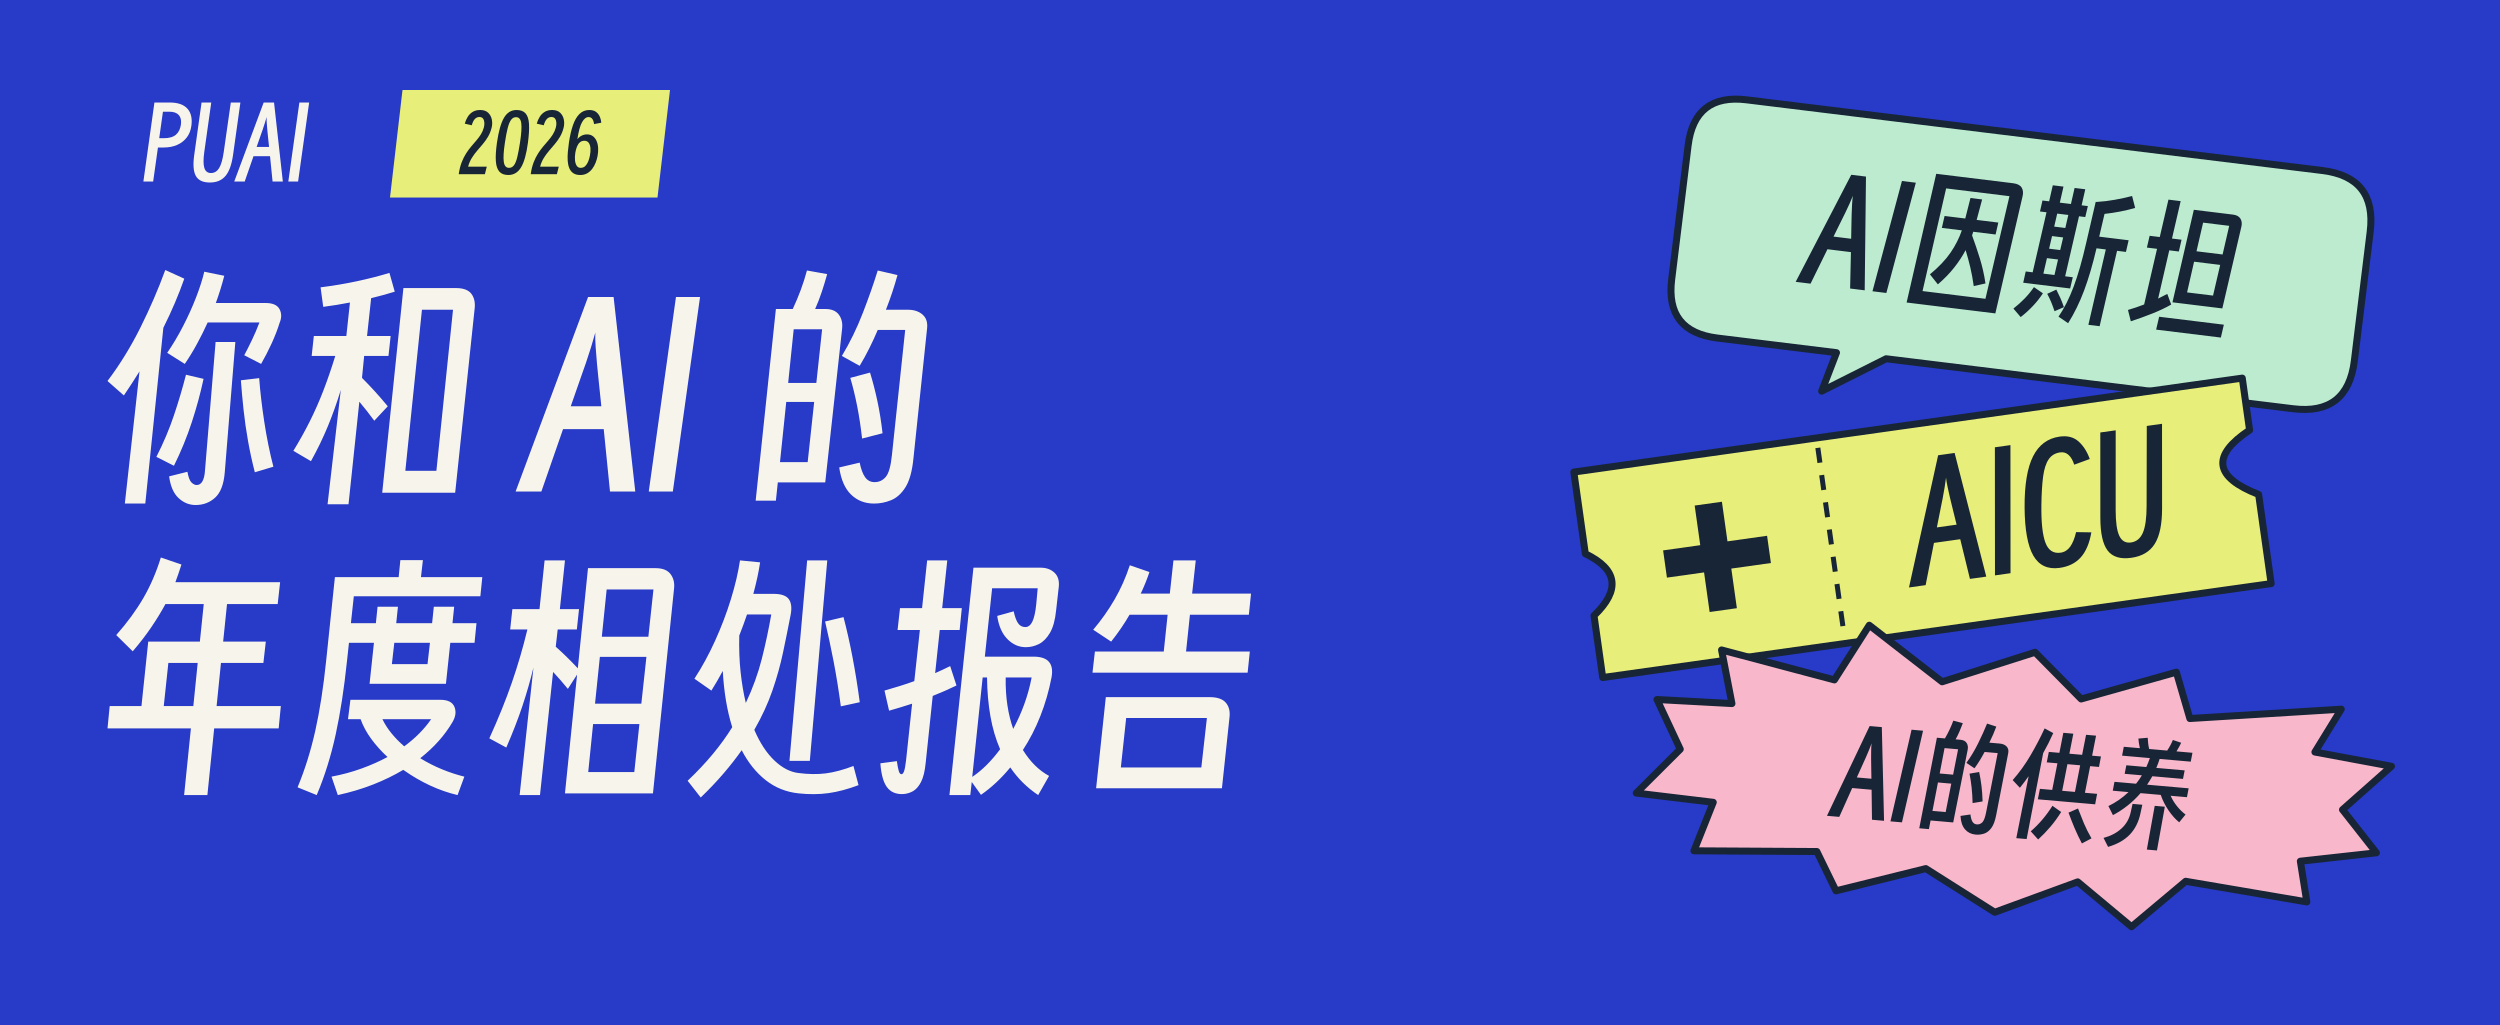
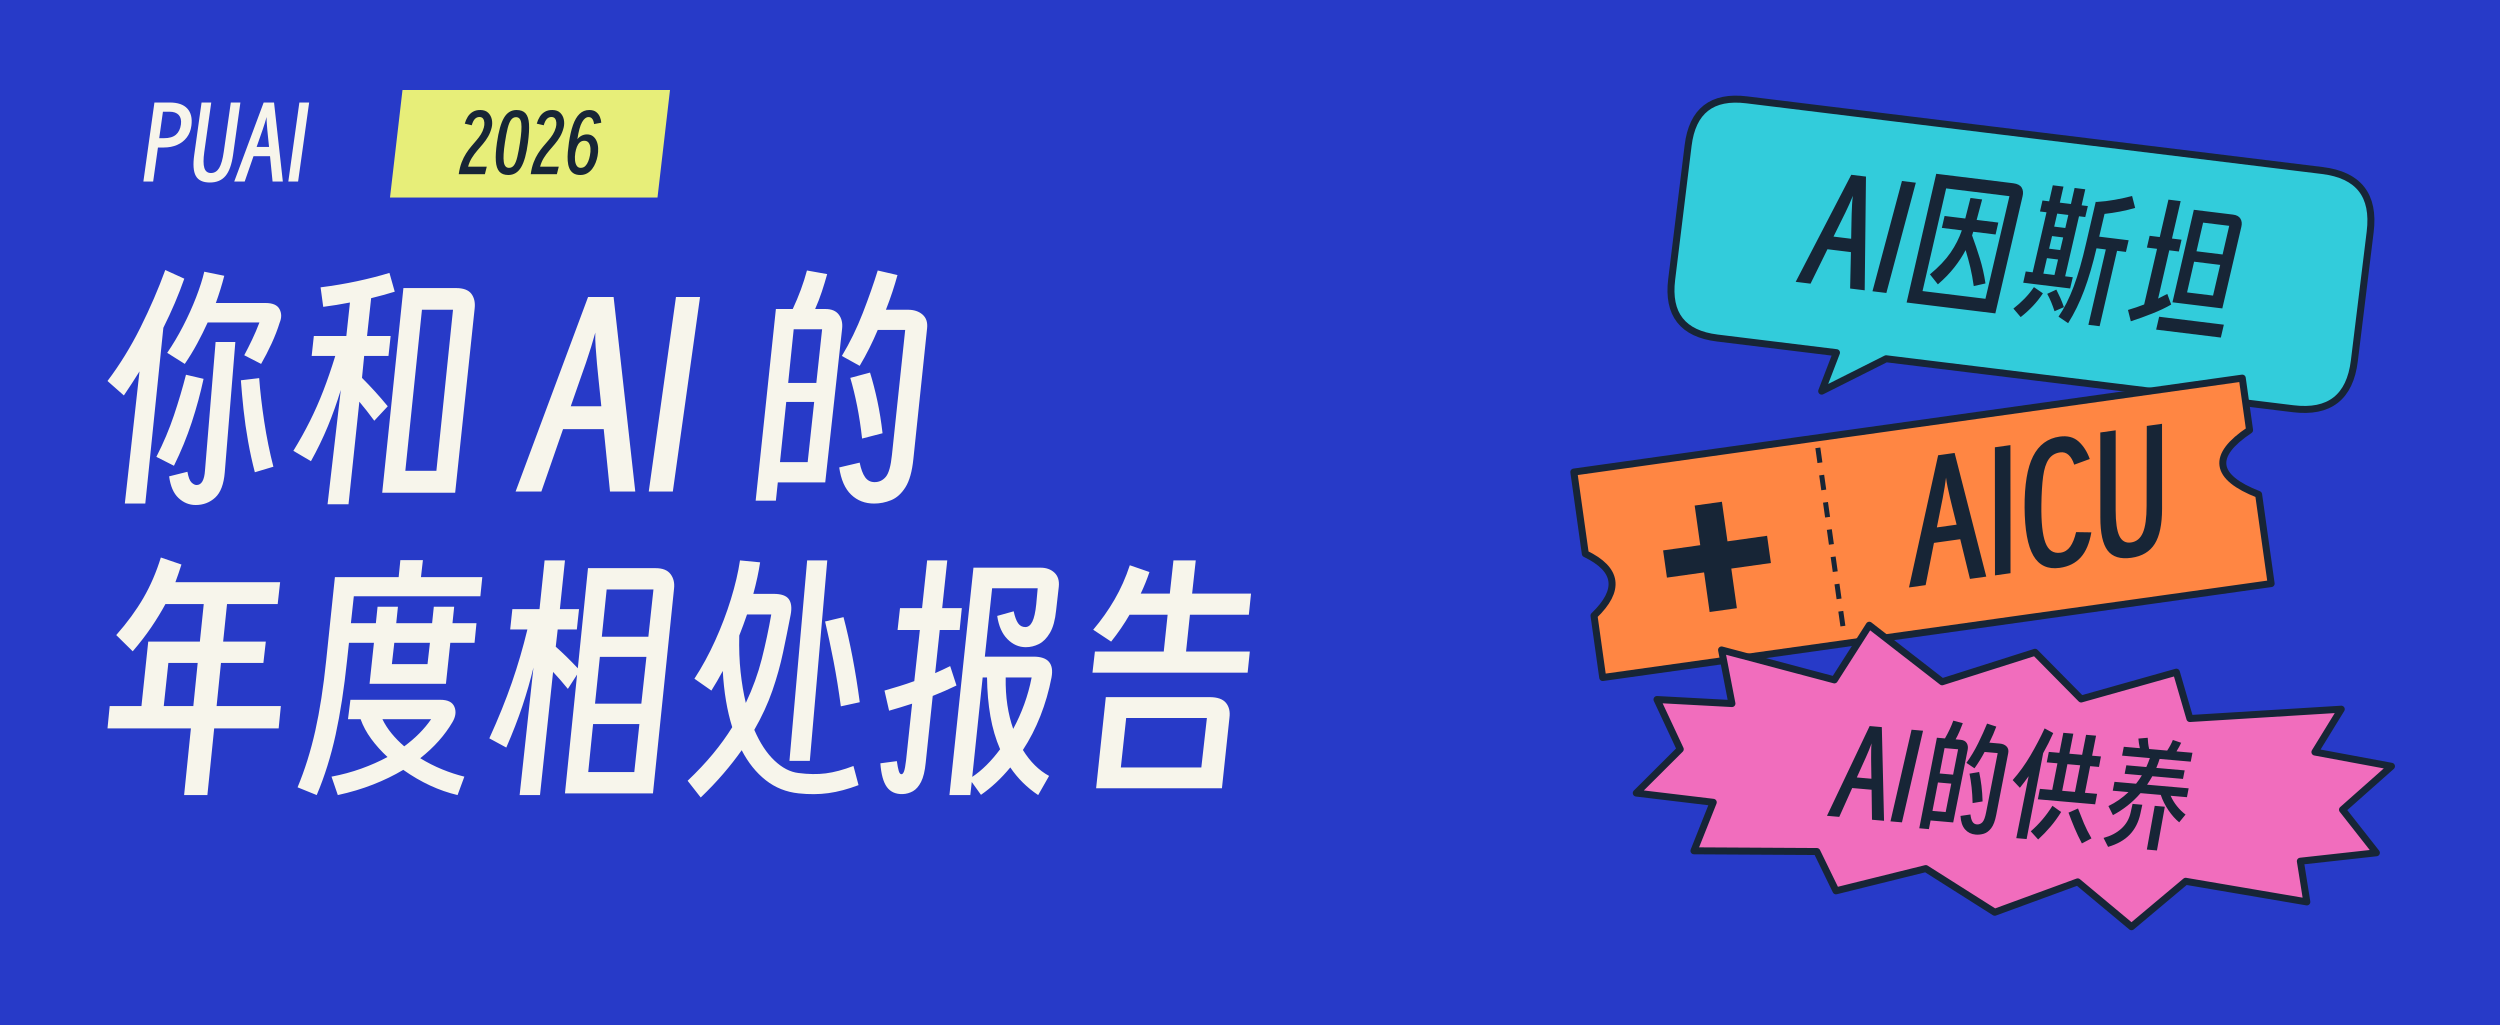
<svg xmlns="http://www.w3.org/2000/svg" width="1000" height="410" viewBox="0 0 1000 410" role="img" aria-labelledby="title desc">
  <rect x="0" y="0" width="1000" height="410" fill="#273AC8" />
  <path fill="#F7F5EB" transform="translate(56.92 71.44) scale(0.03912 -0.03912)" d="M111 -30H11L124 778H281Q403 778 460.0 716.5Q517 655 502 541Q493 471 455.0 421.0Q417 371 356.5 344.5Q296 318 220 318H160ZM277 684H211L173 413H220Q303 413 344.5 449.5Q386 486 395 554Q403 617 372.5 650.5Q342 684 277 684ZM833 274 905 778H1003L928 242Q907 94 850.5 27.0Q794 -40 691 -40Q585 -40 547.5 27.0Q510 94 531 242L606 778H705L634 274Q618 160 634.5 108.5Q651 57 702 57Q755 57 786.0 108.5Q817 160 833 274ZM1332 -30 1306 229H1137L1047 -30H940L1241 778H1347L1437 -30ZM1213 450 1169 324H1296L1284 440Q1281 466 1278.0 500.5Q1275 535 1272.5 569.5Q1270 604 1271 630Q1264 604 1253.5 570.0Q1243 536 1232.0 504.0Q1221 472 1213 450ZM1593 -30H1493L1606 778H1706Z" />
  <path fill="#E7EE79" d="M161 36H268L263 79H156Z" />
  <path fill="#172536" transform="translate(183.62 68.73) scale(0.031783 -0.031783)" d="M349 65 325 -30H-4Q8 55 32.5 118.5Q57 182 88.5 231.0Q120 280 153.5 319.5Q187 359 218.5 395.5Q250 432 274.5 471.0Q299 510 312 557Q321 590 318.5 620.5Q316 651 301.5 670.5Q287 690 256 690Q223 690 199.0 665.0Q175 640 160 586L72 606Q85 654 110.0 693.5Q135 733 174.5 756.0Q214 779 270 778Q332 777 367.0 743.0Q402 709 412.5 658.5Q423 608 410 555Q394 492 365.0 442.5Q336 393 300.0 350.5Q264 308 227.5 265.5Q191 223 161.0 175.0Q131 127 114 65ZM620 -40Q545 -40 507.0 3.0Q469 46 463.0 136.0Q457 226 477 367Q508 582 565.5 680.0Q623 778 723 778Q800 778 837.5 735.0Q875 692 880.5 601.5Q886 511 867 367Q839 155 781.0 57.5Q723 -40 620 -40ZM629 50Q667 50 691.5 83.0Q716 116 733.0 186.5Q750 257 767 367Q793 535 783.0 611.5Q773 688 717 688Q680 688 655.0 654.5Q630 621 612.0 550.0Q594 479 577 367Q552 201 563.0 125.5Q574 50 629 50ZM1255 65 1231 -30H902Q914 55 938.5 118.5Q963 182 994.5 231.0Q1026 280 1059.5 319.5Q1093 359 1124.5 395.5Q1156 432 1180.5 471.0Q1205 510 1218 557Q1227 590 1224.5 620.5Q1222 651 1207.5 670.5Q1193 690 1162 690Q1129 690 1105.0 665.0Q1081 640 1066 586L978 606Q991 654 1016.0 693.5Q1041 733 1080.5 756.0Q1120 779 1176 778Q1238 777 1273.0 743.0Q1308 709 1318.5 658.5Q1329 608 1316 555Q1300 492 1271.0 442.5Q1242 393 1206.0 350.5Q1170 308 1133.5 265.5Q1097 223 1067.0 175.0Q1037 127 1020 65ZM1699 601Q1697 620 1690.5 640.5Q1684 661 1669.0 675.0Q1654 689 1628 689Q1585 689 1548.5 625.5Q1512 562 1489 410Q1510 438 1541.5 454.5Q1573 471 1610 471Q1655 471 1685.0 448.0Q1715 425 1731.5 386.5Q1748 348 1750.5 299.0Q1753 250 1743 198Q1735 156 1718.5 114.0Q1702 72 1675.5 37.0Q1649 2 1612.0 -19.0Q1575 -40 1526 -40Q1471 -40 1437.5 -17.0Q1404 6 1387.5 46.0Q1371 86 1367.5 138.0Q1364 190 1369.0 249.0Q1374 308 1383 369Q1402 497 1434.0 588.5Q1466 680 1516.5 729.0Q1567 778 1639 778Q1695 778 1727.0 752.0Q1759 726 1773.5 689.0Q1788 652 1790 618ZM1647 205Q1657 253 1654.0 295.5Q1651 338 1632.5 364.5Q1614 391 1576 391Q1543 391 1520.0 370.5Q1497 350 1483.5 315.5Q1470 281 1463 239Q1455 187 1459.5 144.0Q1464 101 1481.5 75.5Q1499 50 1530 50Q1566 50 1589.0 73.0Q1612 96 1626.0 131.5Q1640 167 1647 205Z" />
  <path fill="#F7F5EB" transform="translate(38.18 193.72) scale(0.096311 -0.096311)" d="M207 -80H122L183 469Q152 419 118 369L50 429Q127 531 187.0 651.5Q247 772 290 890L369 854Q334 754 282 650ZM298 546Q333 597 364.0 657.0Q395 717 418.0 776.5Q441 836 452 883L535 866Q521 811 500 753H706Q751 753 764.5 727.5Q778 702 765 671Q752 629 731.5 584.5Q711 540 688 500L618 536Q634 566 650.5 600.5Q667 635 681 672H466Q446 628 422.5 584.5Q399 541 371 500ZM581 591 537 49Q531 -24 497.5 -55.0Q464 -86 416 -86Q376 -86 345.0 -57.0Q314 -28 306 33L382 52Q388 18 399.0 7.5Q410 -3 420 -3Q451 -3 455 58L499 591ZM326 77 253 114Q297 200 326.0 286.5Q355 373 376 455L449 438Q430 349 400.0 257.5Q370 166 326 77ZM604 432 680 441Q686 359 701.0 260.5Q716 162 739 73L662 50Q646 111 634.0 178.0Q622 245 615.0 310.5Q608 376 604 432ZM822 139Q860 201 890.5 262.0Q921 323 946.5 389.0Q972 455 996 533H898L907 616H1042L1057 755Q1001 744 946 737L935 818Q1014 828 1086.5 843.5Q1159 859 1221 878L1243 800Q1198 786 1145 773L1128 616H1226L1217 533H1116L1107 442Q1134 415 1160.0 386.5Q1186 358 1214 324L1158 264Q1142 286 1126.5 305.5Q1111 325 1096 343L1051 -83H964L1019 392Q995 313 965.0 240.5Q935 168 895 96ZM1575 731 1494 -35H1191L1279 815H1497Q1543 815 1561.0 791.5Q1579 768 1575 731ZM1287 56H1416L1485 725H1356ZM2137 -30 2111 229H1942L1852 -30H1745L2046 778H2152L2242 -30ZM2018 450 1974 324H2101L2089 440Q2086 466 2083.0 500.5Q2080 535 2077.5 569.5Q2075 604 2076 630Q2069 604 2058.5 570.0Q2048 536 2037.0 504.0Q2026 472 2018 450ZM2398 -30H2298L2411 778H2511ZM2826 -68H2742L2826 728H2896Q2934 809 2955 888L3039 873Q3029 837 3017.0 800.5Q3005 764 2989 728H3032Q3070 728 3087.5 704.5Q3105 681 3101 646L3031 8H2834ZM3174 90Q3182 50 3196.5 29.5Q3211 9 3236 9Q3264 9 3282.5 31.0Q3301 53 3308 122L3363 641H3249Q3233 603 3214.0 565.0Q3195 527 3174 492L3100 533Q3150 616 3187.0 711.5Q3224 807 3249 888L3331 869Q3322 836 3310.0 799.5Q3298 763 3283 725H3374Q3412 725 3435.0 705.0Q3458 685 3454 648L3397 105Q3389 27 3364.0 -12.5Q3339 -52 3304.5 -66.0Q3270 -80 3234 -80Q3177 -80 3138.5 -43.0Q3100 -6 3089 70ZM2877 421H2994L3018 644H2900ZM3269 212 3184 190Q3176 262 3163.5 325.0Q3151 388 3135 442L3217 464Q3234 409 3247.5 346.0Q3261 283 3269 212ZM2843 92H2958L2985 342H2869Z" />
  <path fill="#F7F5EB" transform="translate(38.93 310.27) scale(0.09697 -0.09697)" d="M358 -80 386 195H42L51 287H182L210 553H423L439 708H281Q255 660 222.0 611.5Q189 563 146 513L78 580Q146 657 190.0 733.0Q234 809 262 900L347 871Q335 833 322 798H754L744 708H535L519 553H695L685 465H510L492 287H757L748 195H482L454 -80ZM274 287H396L414 465H293ZM1240 697 1233 629H1381L1388 697H1472L1465 629H1564L1556 548H1456L1438 379H1123L1141 548H1038L1030 474Q1012 302 983.0 169.0Q954 36 905 -80L826 -48Q871 60 899.0 185.0Q927 310 944 475L980 819H1243L1250 889H1343L1335 819H1588L1580 740H1058L1046 629H1149L1156 697ZM1215 460H1362L1372 548H1225ZM992 -80 966 -4Q1030 8 1088.5 29.0Q1147 50 1197 77Q1159 112 1130.0 151.5Q1101 191 1086 233H1034L1044 313H1415Q1461 313 1473.0 284.0Q1485 255 1465 221Q1417 139 1332 72Q1376 45 1422.5 26.0Q1469 7 1514 -4L1486 -80Q1371 -53 1262 24Q1205 -10 1137.5 -36.5Q1070 -63 992 -80ZM1176 233Q1191 202 1214.0 174.0Q1237 146 1266 121Q1335 172 1377 233ZM1687 116 1617 154Q1673 277 1710.0 384.0Q1747 491 1774 603H1703L1712 687H1824L1845 888H1929L1908 687H1987L1978 603H1899L1891 532Q1935 493 1982 443L2024 856H2303Q2346 856 2364.5 831.5Q2383 807 2379 772L2292 -73H1929L1979 417L1941 358Q1910 396 1880 428L1826 -80H1742L1799 446Q1780 367 1753.5 287.5Q1727 208 1687 116ZM2081 573H2273L2294 768H2101ZM2053 297H2244L2265 490H2073ZM2025 15H2215L2236 213H2045ZM2435 -21Q2494 35 2539.5 90.0Q2585 145 2619 200Q2587 302 2580 432Q2557 389 2533 351L2463 400Q2510 472 2548.5 557.0Q2587 642 2613.5 728.0Q2640 814 2651 888L2734 880Q2725 820 2706 750H2789Q2837 750 2852.5 728.0Q2868 706 2860 664Q2845 586 2828.5 508.0Q2812 430 2784.5 350.5Q2757 271 2710 189Q2745 108 2793.0 62.5Q2841 17 2892 11Q2954 3 3005.0 9.5Q3056 16 3119 40L3140 -39Q3074 -64 3016.0 -72.0Q2958 -80 2893 -73Q2816 -65 2757.0 -18.5Q2698 28 2658 105Q2625 58 2583.0 9.0Q2541 -40 2489 -90ZM2855 61 2928 888H3011L2939 61ZM2648 578Q2646 497 2653.5 427.5Q2661 358 2675 300Q2718 391 2741.0 482.0Q2764 573 2780 665H2680Q2665 621 2648 578ZM3145 303 3067 286Q3054 384 3037.0 472.0Q3020 560 3002 636L3078 654Q3098 578 3115.0 489.5Q3132 401 3145 303ZM3230 51 3298 60Q3302 32 3306.0 19.0Q3310 6 3317 6Q3323 6 3327.5 17.5Q3332 29 3336 63L3361 297Q3315 282 3266 268L3247 351Q3278 360 3309.0 369.5Q3340 379 3370 390L3393 601H3301L3311 691H3402L3423 888H3506L3485 691H3566L3557 601H3475L3456 423Q3488 437 3518 452L3544 372Q3497 349 3446 329L3417 53Q3412 2 3398.0 -25.5Q3384 -53 3364.5 -64.0Q3345 -75 3322 -76Q3279 -77 3257.0 -47.0Q3235 -17 3230 51ZM3515 -80 3614 858H3891Q3926 858 3948.0 837.5Q3970 817 3966 779L3955 682Q3949 622 3929.5 589.0Q3910 556 3884.0 543.0Q3858 530 3830 530Q3787 530 3754.0 563.5Q3721 597 3712 659L3780 678Q3787 645 3798.0 629.0Q3809 613 3828 613Q3846 613 3857.0 635.5Q3868 658 3873 707L3879 773H3691L3661 491H3862Q3952 491 3936 405Q3920 322 3890.0 246.0Q3860 170 3818 106Q3863 33 3926 -1L3881 -80Q3812 -34 3766 34Q3710 -34 3645 -79L3607 -26L3601 -80ZM3652 405 3609 -5Q3669 35 3724 109Q3697 171 3684.0 245.0Q3671 319 3670 405ZM3747 405Q3746 344 3754.0 291.0Q3762 238 3778 193Q3804 241 3823.5 294.5Q3843 348 3854 405ZM4340 840Q4325 795 4304 751H4424L4439 888H4531L4516 751H4759L4750 664H4507L4491 512H4754L4745 425H4105L4115 512H4399L4415 664H4258Q4225 607 4182 553L4108 602Q4158 661 4196.0 726.5Q4234 792 4259 868ZM4670 239 4639 -52H4120L4160 324H4588Q4636 324 4655.5 300.5Q4675 277 4670 239ZM4222 34H4554L4577 238H4244Z" />
  <g transform="rotate(7 818 110)">
-     <path fill="#BCEBCF" stroke="#172536" stroke-width="2.8" stroke-linejoin="round" d="M691 55H923Q945 55 945 77V129Q945 151 923 151H759L735 167L739 151H691Q670 151 670 130V76Q670 55 691 55Z" />
+     <path fill="#32CCDB" stroke="#172536" stroke-width="2.8" stroke-linejoin="round" d="M691 55H923Q945 55 945 77V129Q945 151 923 151H759L735 167L739 151H691Q670 151 670 130V76Q670 55 691 55Z" />
    <path fill="#172536" transform="translate(721.87 123.19) scale(0.055959 -0.055959)" d="M347 -30 321 229H152L62 -30H-45L256 778H362L452 -30ZM228 450 184 324H311L299 440Q296 466 293.0 500.5Q290 535 287.5 569.5Q285 604 286 630Q279 604 268.5 570.0Q258 536 247.0 504.0Q236 472 228 450ZM608 -30H508L621 778H721ZM1490 773 1399 -80H760L858 859H1412Q1458 859 1476.5 835.0Q1495 811 1490 773ZM863 15H1316L1397 764H941ZM1341 567 1332 480H1171Q1169 466 1166 453Q1205 377 1241.0 297.0Q1277 217 1303 124L1222 95Q1203 166 1181.0 225.5Q1159 285 1133 343Q1108 277 1067.5 210.0Q1027 143 966 76L901 140Q985 229 1028.0 311.5Q1071 394 1089 480H945L954 567H1103L1122 717H1206L1185 567ZM1917 244 1908 162H1570L1578 244H1628L1674 682H1627L1635 762H1683L1695 879H1772L1760 762H1840L1852 879H1929L1917 762H1962L1953 682H1908L1862 244ZM2069 -80 2127 470H2060Q2041 294 2009.0 160.5Q1977 27 1924 -86L1850 -48Q1900 47 1931.5 179.0Q1963 311 1982 498L2014 799H2021Q2086 811 2148.5 830.5Q2211 850 2267 872L2299 790Q2250 769 2196.0 751.5Q2142 734 2087 721L2069 555H2281L2272 470H2208L2150 -80ZM1741 587H1821L1831 682H1751ZM1724 426H1804L1814 518H1734ZM1705 244H1785L1797 357H1717ZM1817 -13Q1801 21 1785.5 48.5Q1770 76 1750 104L1811 142Q1830 114 1846.5 86.5Q1863 59 1880 24ZM1582 -84 1523 -30Q1561 8 1593.0 50.0Q1625 92 1650 140L1719 104Q1694 53 1659.5 6.0Q1625 -41 1582 -84ZM2367 -18 2337 60Q2365 72 2393.0 85.5Q2421 99 2447 113L2490 519H2417L2426 605H2499L2528 878H2616L2587 605H2656L2647 519H2578L2541 167Q2574 188 2602 208L2639 136Q2586 96 2514.0 56.5Q2442 17 2367 -18ZM3069 749 3005 153H2646L2717 828H2999Q3038 828 3055.5 805.5Q3073 783 3069 749ZM2772 536H2960L2982 745H2794ZM2741 236H2928L2952 460H2764ZM3030 39 3020 -55H2554L2564 39Z" />
  </g>
  <g transform="rotate(-8 774 218)">
-     <path fill="#E7EE79" stroke="#172536" stroke-width="2.8" stroke-linejoin="round" d="M635 169H905V190Q880 202 905 216V252H635V227Q653 214 635 202Z" />
+     <path fill="#FF8643" stroke="#172536" stroke-width="2.8" stroke-linejoin="round" d="M635 169H905V190Q880 202 905 216V252H635V227Q653 214 635 202Z" />
    <path fill="#172536" d="M681 189H692V205H708V216H692V232H681V216H666V205H681Z" />
    <path fill="none" stroke="#172536" stroke-width="2" stroke-dasharray="6 5" d="M733 173V250" />
    <path fill="#172536" transform="translate(764.16 231.49) scale(0.062802 -0.062802)" d="M347 -30 321 229H152L62 -30H-45L256 778H362L452 -30ZM228 450 184 324H311L299 440Q296 466 293.0 500.5Q290 535 287.5 569.5Q285 604 286 630Q279 604 268.5 570.0Q258 536 247.0 504.0Q236 472 228 450ZM608 -30H508L621 778H721ZM1154 156Q1122 56 1065.5 8.0Q1009 -40 923 -40Q808 -40 767.5 60.5Q727 161 755 372Q784 587 854.0 687.5Q924 788 1039 788Q1114 788 1154.0 740.5Q1194 693 1209 620L1106 598Q1099 640 1079.5 664.0Q1060 688 1028 688Q980 688 949.5 654.5Q919 621 899.5 551.5Q880 482 863 372Q838 210 855.0 132.5Q872 55 942 55Q980 55 1008.0 84.5Q1036 114 1058 171ZM1526 274 1598 778H1696L1621 242Q1600 94 1543.5 27.0Q1487 -40 1384 -40Q1278 -40 1240.5 27.0Q1203 94 1224 242L1299 778H1398L1327 274Q1311 160 1327.5 108.5Q1344 57 1395 57Q1448 57 1479.0 108.5Q1510 160 1526 274Z" />
  </g>
  <g transform="rotate(5 813 307)">
-     <path fill="#F8B7CA" stroke="#172536" stroke-width="2.8" stroke-linejoin="round" d="M661 293L691 292L685 271L731 279L743 256L774 276L810 261L830 278L867 264L874 282L934 273L925 291L956 294L938 313L953 329L923 335L927 351L878 347L858 367L835 351L803 366L774 351L739 363L730 348L681 352L687 332L656 331L672 312Z" />
+     <path fill="#F16DBD" stroke="#172536" stroke-width="2.8" stroke-linejoin="round" d="M661 293L691 292L685 271L731 279L743 256L774 276L810 261L830 278L867 264L874 282L934 273L925 291L956 294L938 313L953 329L923 335L927 351L878 347L858 367L835 351L803 366L774 351L739 363L730 348L681 352L687 332L656 331L672 312Z" />
    <path fill="#172536" transform="translate(734.86 332.03) scale(0.046107 -0.046107)" d="M347 -30 321 229H152L62 -30H-45L256 778H362L452 -30ZM228 450 184 324H311L299 440Q296 466 293.0 500.5Q290 535 287.5 569.5Q285 604 286 630Q279 604 268.5 570.0Q258 536 247.0 504.0Q236 472 228 450ZM608 -30H508L621 778H721ZM846 -68H762L846 728H916Q954 809 975 888L1059 873Q1049 837 1037.0 800.5Q1025 764 1009 728H1052Q1090 728 1107.5 704.5Q1125 681 1121 646L1051 8H854ZM1194 90Q1202 50 1216.5 29.5Q1231 9 1256 9Q1284 9 1302.5 31.0Q1321 53 1328 122L1383 641H1269Q1253 603 1234.0 565.0Q1215 527 1194 492L1120 533Q1170 616 1207.0 711.5Q1244 807 1269 888L1351 869Q1342 836 1330.0 799.5Q1318 763 1303 725H1394Q1432 725 1455.0 705.0Q1478 685 1474 648L1417 105Q1409 27 1384.0 -12.5Q1359 -52 1324.5 -66.0Q1290 -80 1254 -80Q1197 -80 1158.5 -43.0Q1120 -6 1109 70ZM897 421H1014L1038 644H920ZM1289 212 1204 190Q1196 262 1183.5 325.0Q1171 388 1155 442L1237 464Q1254 409 1267.5 346.0Q1281 283 1289 212ZM863 92H978L1005 342H889ZM1698 -80H1608L1668 465Q1636 410 1601 358L1533 419Q1610 523 1668.5 646.5Q1727 770 1770 890L1848 856Q1817 766 1776 675ZM2273 364 2264 272H1765L1775 364H1882L1907 598H1814L1824 690H1916L1935 866H2022L2003 690H2114L2133 866H2220L2201 690H2278L2269 598H2192L2167 364ZM1969 364H2080L2105 598H1994ZM1798 -75 1728 -10Q1827 92 1896 227L1976 180Q1939 107 1895.0 45.0Q1851 -17 1798 -75ZM2119 223Q2151 157 2181.5 99.0Q2212 41 2258 -25L2179 -76Q2137 -11 2103.5 52.5Q2070 116 2040 180ZM3060 481 3052 403H2910Q2935 357 2973.0 317.5Q3011 278 3053 252L3004 180Q2951 216 2902.5 275.5Q2854 335 2824 403H2648Q2601 338 2544.5 285.0Q2488 232 2426 192L2380 267Q2472 322 2543 403H2406L2414 481H2602Q2627 518 2646 558H2496L2504 633H2678Q2692 672 2702 713H2460L2468 791H2608Q2601 814 2595.5 835.5Q2590 857 2588 873L2668 887Q2671 863 2676.0 839.0Q2681 815 2689 791H2846Q2872 838 2887 887L2961 869Q2955 853 2946.5 832.5Q2938 812 2927 791H3066L3058 713H2787Q2778 672 2765 633H3012L3004 558H2737Q2719 518 2698 481ZM2745 -80 2780 304H2868L2833 -80ZM2408 -86 2362 -12Q2453 21 2509.5 82.5Q2566 144 2577 228L2587 304H2672L2662 225Q2648 114 2586.5 37.0Q2525 -40 2408 -86Z" />
  </g>
</svg>
